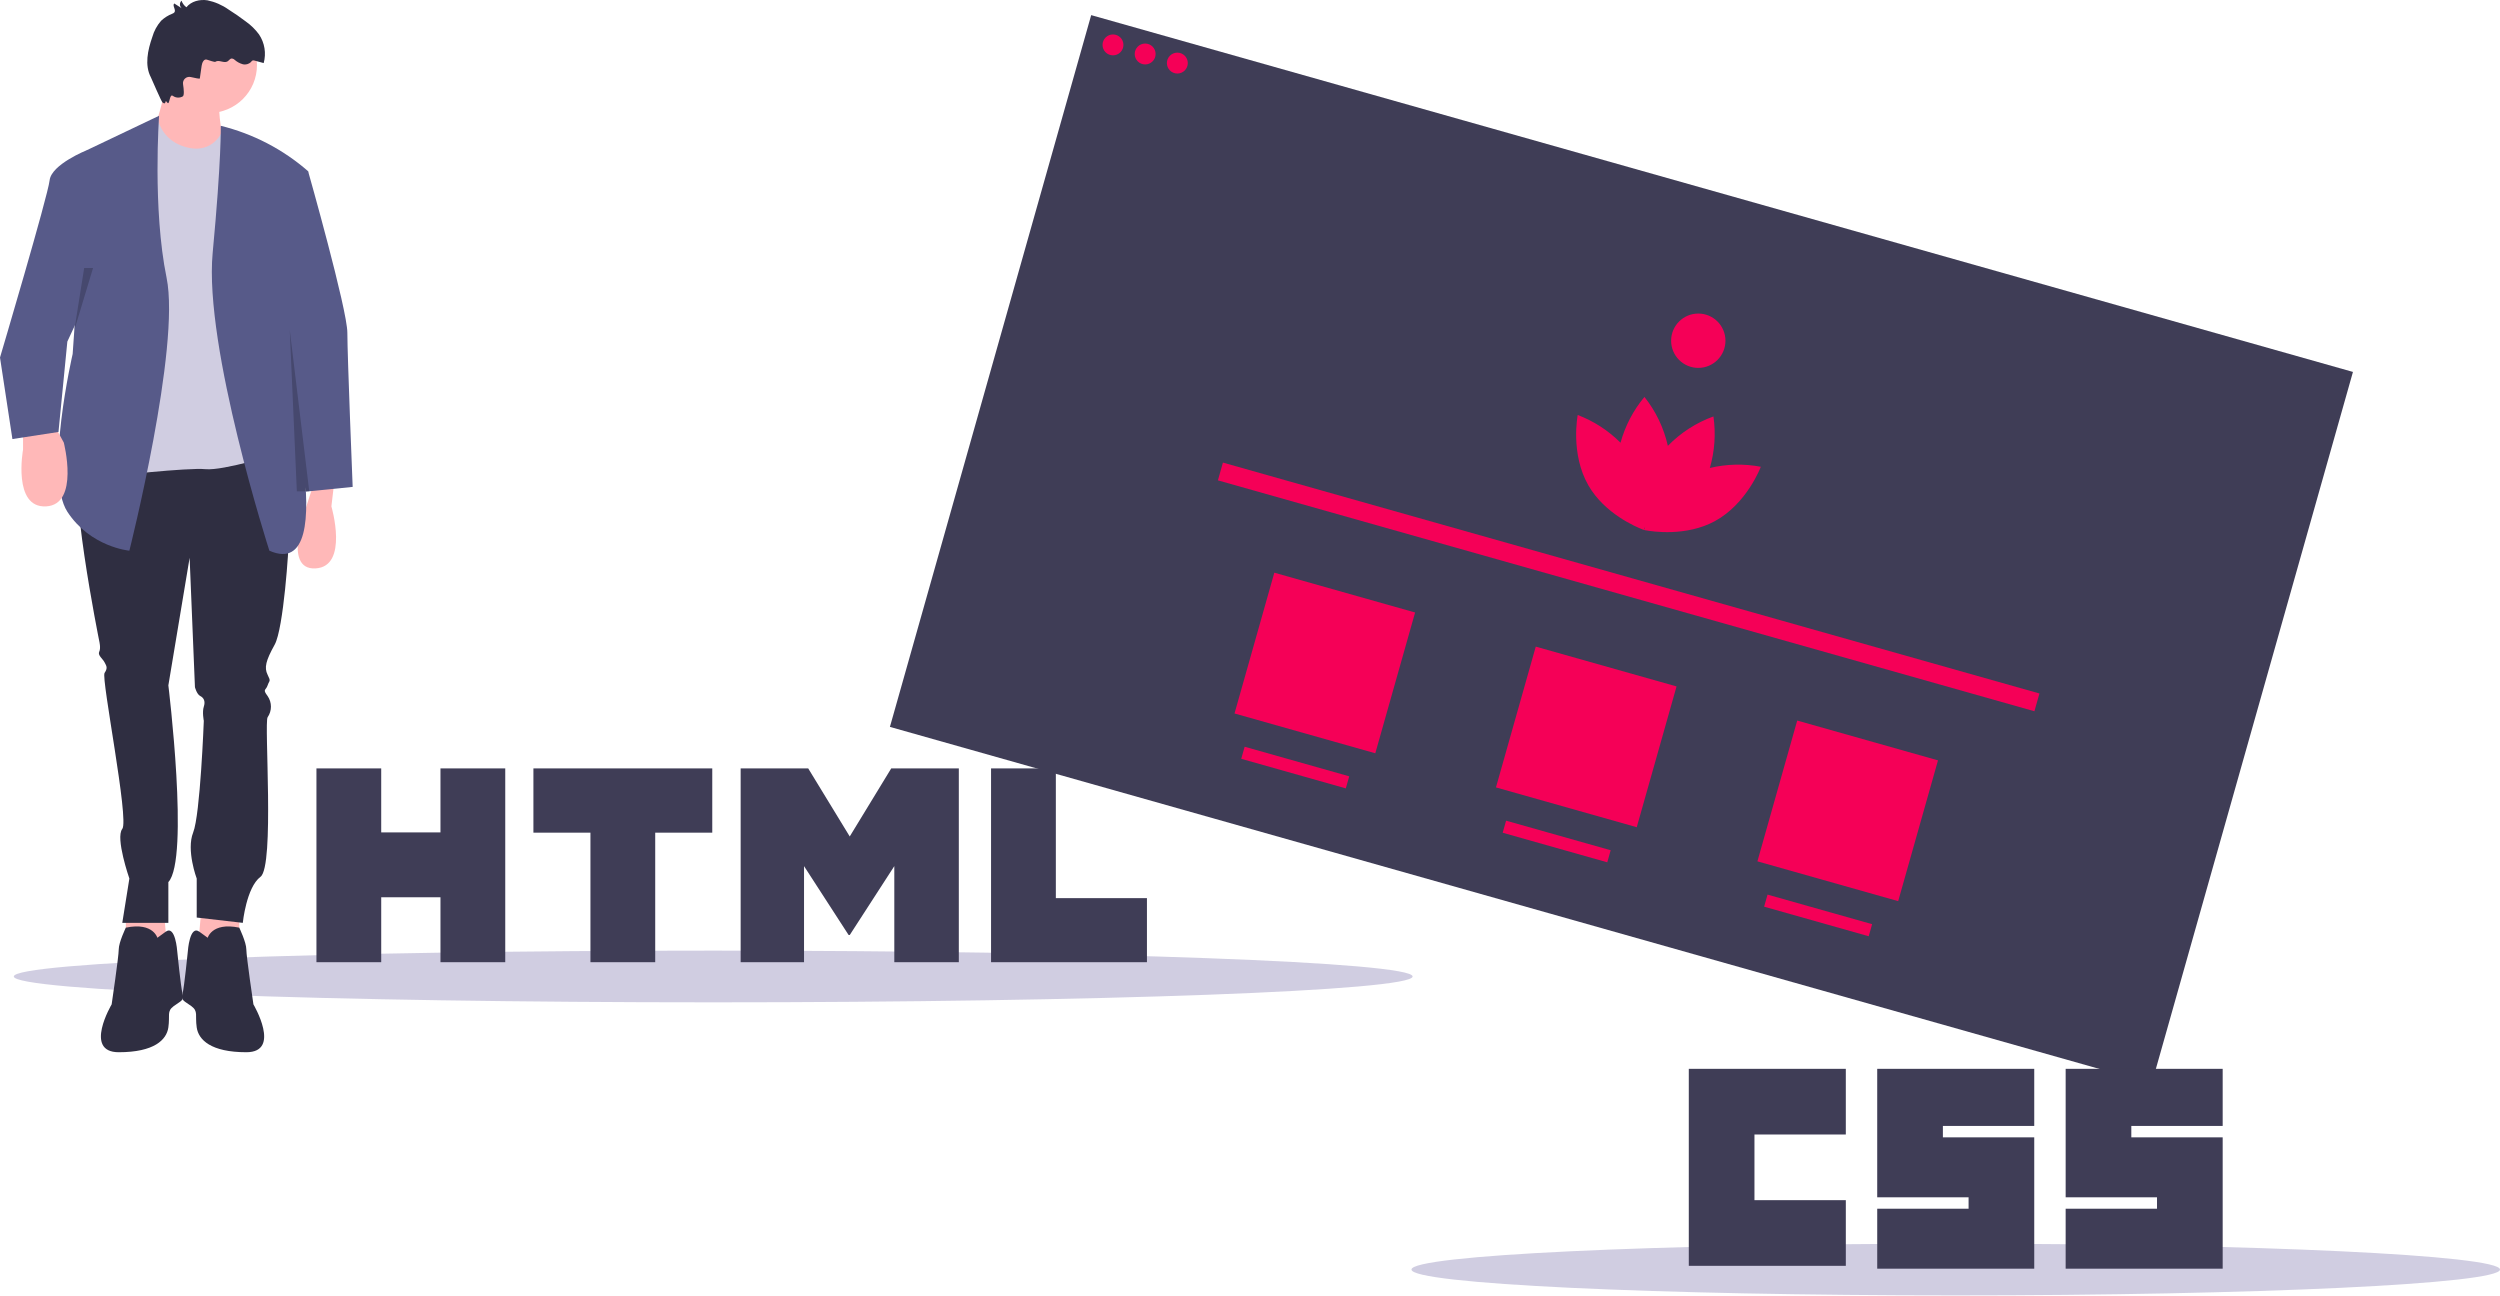
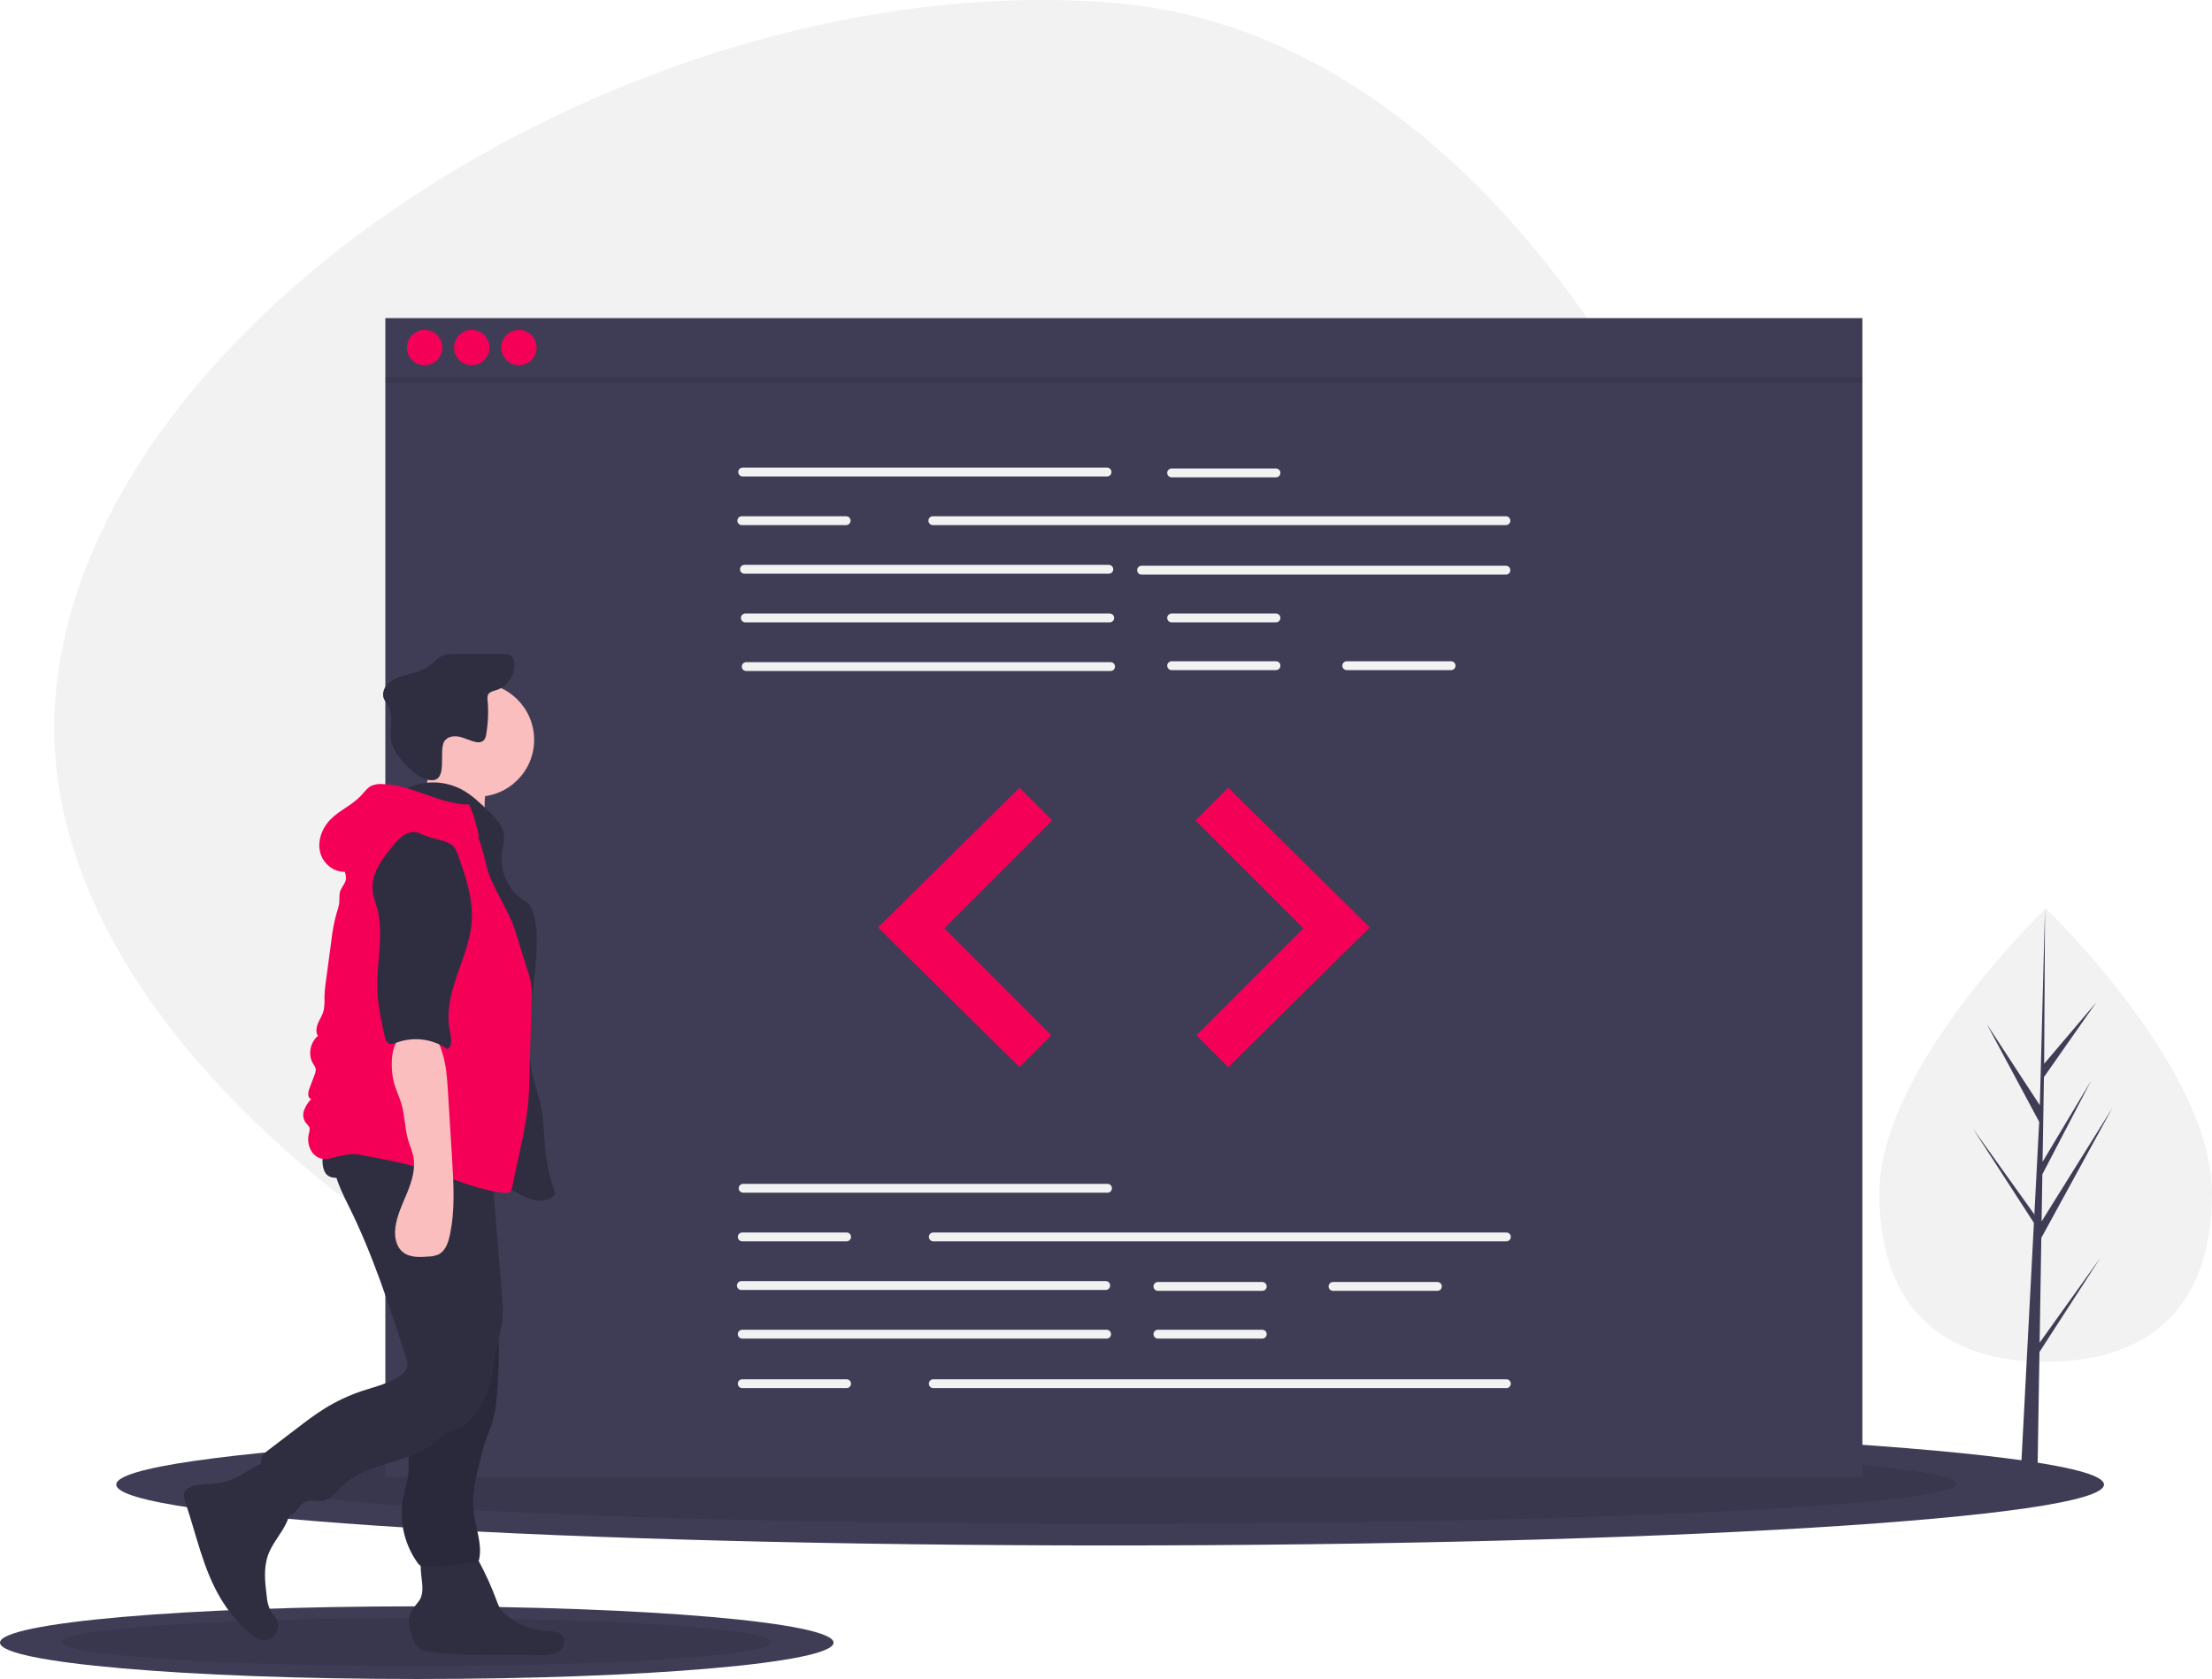
- <svg xmlns="http://www.w3.org/2000/svg" id="ae5f5559-570c-4c14-9324-22f1786600a2" data-name="Layer 1" width="1015.128" height="526" viewBox="0 0 1015.128 526">
-   <rect x="600.647" y="143.872" width="300.346" height="532.432" transform="translate(59.46229 833.9856) rotate(-74.20991)" fill="#3f3d56" />
-   <circle cx="451.929" cy="18.229" r="4.243" fill="#f50057" />
-   <circle cx="464.995" cy="21.924" r="4.243" fill="#f50057" />
-   <circle cx="478.061" cy="25.618" r="4.243" fill="#f50057" />
-   <path d="M807.42,376.53a49.571,49.571,0,0,0-20.704.489,49.483,49.483,0,0,0,1.464-20.92,49.194,49.194,0,0,0-18.506,11.943,49.193,49.193,0,0,0-9.512-19.866,49.482,49.482,0,0,0-9.709,18.588A49.572,49.572,0,0,0,733.071,355.505s-3.09,15.716,4.349,28.612c6.622,11.478,19.343,16.849,22.063,17.892l.064.076.034-.039c.276.105.431.158.431.158s.058-.302.139-.841c.049-.06.098-.122.152-.19.011.086.02.164.031.241-.214.501-.322.789-.322.789s.16.035.45.091l.009.051.094-.032c2.863.535,16.514,2.622,28.166-3.688C801.822,391.536,807.42,376.53,807.42,376.53Z" transform="translate(-92.43613 -187)" fill="#f50057" />
-   <circle cx="689.592" cy="138.352" r="11.032" fill="#f50057" />
-   <rect x="581.484" y="421.571" width="344.549" height="7.496" transform="translate(51.74221 -376.0588) rotate(15.79009)" fill="#f50057" />
-   <rect x="600.672" y="426.503" width="59.405" height="59.405" transform="translate(55.49076 -341.3188) rotate(15.79009)" fill="#f50057" />
-   <rect x="706.833" y="456.523" width="59.405" height="59.405" transform="translate(67.66575 -369.0738) rotate(15.79009)" fill="#f50057" />
-   <rect x="812.994" y="486.544" width="59.405" height="59.405" transform="translate(79.84073 -396.8287) rotate(15.79009)" fill="#f50057" />
-   <rect x="596.302" y="496.124" width="44.129" height="5.092" transform="translate(66.59275 -336.4488) rotate(15.79009)" fill="#f50057" />
-   <rect x="702.463" y="526.144" width="44.129" height="5.092" transform="translate(78.76773 -364.2038) rotate(15.79009)" fill="#f50057" />
-   <rect x="808.623" y="556.165" width="44.129" height="5.092" transform="translate(90.94272 -391.9588) rotate(15.79009)" fill="#f50057" />
-   <ellipse cx="289.6" cy="396.5" rx="284" ry="10.5" fill="#d0cde1" />
-   <ellipse cx="794.128" cy="515.5" rx="221" ry="10.5" fill="#d0cde1" />
-   <path d="M778.172,621H841.93v26.664H804.836v26.664h37.098v26.662H778.172Zm76.511,0h63.76v23.186h-37.096v4.637h37.096v53.327H854.685V677.802h37.096v-4.637H854.682V621Zm76.513,0h63.76v23.186h-37.096v4.637h37.096v53.327H931.196V677.802h37.096v-4.637H931.198V621Z" transform="translate(-92.43613 -187)" fill="#3f3d56" />
-   <path d="M220.926,499h26.302v25.986h24.061V499h26.304v78.693H271.291V551.342H247.23v26.351H220.928V499Zm111.254,26.096H309.028V499h72.625v26.096H358.487v52.596H332.185V525.096h-.005ZM393.179,499h27.425l16.87,27.651L454.329,499h27.437v78.693H455.571V538.688L437.475,566.668h-.454L418.914,538.688v39.005H393.179Zm101.676,0h26.31v52.682h36.989v26.011H494.854V499Z" transform="translate(-92.43613 -187)" fill="#3f3d56" />
-   <polygon points="82.034 366.091 79.876 390.558 97.146 389.118 97.146 368.25 82.034 366.091" fill="#ffb8b8" />
-   <polygon points="66.203 366.091 68.362 390.558 51.092 389.118 51.092 368.25 66.203 366.091" fill="#ffb8b8" />
-   <path d="M203.974,365.276s5.757,34.541,5.757,39.578-2.159,37.419-5.757,43.896-4.318,9.355-2.878,12.233.72,2.159,0,4.318-2.159,1.439,0,4.318a7.561,7.561,0,0,1,0,8.635c-1.439,2.159,2.878,60.446-2.878,64.764s-7.196,18.71-7.196,18.71l-18.71-2.159v-15.831s-4.318-11.514-1.439-18.71,4.318-45.335,4.318-45.335-.72-3.598,0-5.757,0-3.598-1.439-4.318-2.159-3.598-2.159-3.598l-2.159-52.531L160.798,465.3s8.635,70.521,0,79.876v16.551H142.089l2.878-17.99s-5.757-16.551-2.878-20.149-8.635-61.166-7.196-63.325.72-2.878,0-4.318-2.878-2.878-2.159-4.318,0-4.318,0-4.318-13.672-67.642-7.196-74.119S203.974,365.276,203.974,365.276Z" transform="translate(-92.43613 -187)" fill="#2f2e41" />
-   <path d="M176.629,568.203s1.439-6.901,12.953-4.53c0,0,2.878,5.969,2.878,8.848s2.878,22.308,2.878,22.308,11.514,19.429-2.878,19.429-19.429-5.037-20.149-10.074.72-6.476-2.159-8.635-4.318-2.159-3.598-5.037,2.159-17.27,2.159-17.27.72-10.794,4.677-7.916l3.958,2.878" transform="translate(-92.43613 -187)" fill="#2f2e41" />
-   <path d="M156.481,568.203s-1.439-6.901-12.953-4.53c0,0-2.878,5.969-2.878,8.848s-2.878,22.308-2.878,22.308-11.514,19.429,2.878,19.429,19.429-5.037,20.149-10.074-.72-6.476,2.159-8.635,4.318-2.159,3.598-5.037-2.159-17.27-2.159-17.27-.72-10.794-4.677-7.916l-3.958,2.878" transform="translate(-92.43613 -187)" fill="#2f2e41" />
-   <circle cx="84.913" cy="26.44" r="19.429" fill="#ffb8b8" />
-   <path d="M161.518,216.319s-7.916,30.943-9.355,31.662,33.102,3.598,33.102,3.598-8.635-26.625,0-30.943Z" transform="translate(-92.43613 -187)" fill="#ffb8b8" />
-   <path d="M156.463,235.175l-.001-.004L132.734,251.579l4.318,128.808s31.662-3.598,38.858-2.878,30.223-6.476,30.223-6.476L196.047,249.997a9.942,9.942,0,0,0-9.208-9.092l-4.322-.305s-4.317,10.689-17.307,5.175A15.156,15.156,0,0,1,156.463,235.175Z" transform="translate(-92.43613 -187)" fill="#d0cde1" />
-   <path d="M157.036,234l-29.34,13.981-5.757,82.754s-11.514,49.652-2.159,64.044,25.186,15.831,25.186,15.831,20.868-82.754,15.112-110.818S157.036,234,157.036,234Z" transform="translate(-92.43613 -187)" fill="#575a89" />
-   <path d="M101.791,358.799v10.794s-4.318,23.747,9.355,23.027,7.196-25.906,7.196-25.906l-4.318-7.916Z" transform="translate(-92.43613 -187)" fill="#ffb8b8" />
-   <path d="M228.44,380.387l-1.439,12.233s7.196,24.466-6.476,25.186-3.748-25.036-3.748-25.036l4.468-13.823Z" transform="translate(-92.43613 -187)" fill="#ffb8b8" />
-   <path d="M182.084,238.085h0a84.747,84.747,0,0,1,35.438,18.422l.124.109-10.074,53.25-1.439,19.429s26.625,94.987-4.318,81.315c0,0-26.625-82.754-23.027-120.893S182.084,238.085,182.084,238.085Z" transform="translate(-92.43613 -187)" fill="#575a89" />
-   <path d="M208.292,255.897c.72-.72,9.355,1,9.355,1s15.831,55.848,15.831,65.203,2.159,62.605,2.159,62.605l-18.995,1.915-15.375-73.986Z" transform="translate(-92.43613 -187)" fill="#575a89" />
-   <path d="M132.734,247.981h-5.037s-14.392,5.757-15.112,12.233-20.149,71.96-20.149,71.96l5.037,33.102,18.71-2.878,3.598-36.7,18.71-40.298Z" transform="translate(-92.43613 -187)" fill="#575a89" />
-   <path d="M173.574,218.863l.745-5.193c.174-1.21.882-2.802,2.06-2.473,1.002.28,3.184,1.137,3.549.879,1.368-.969,3.439.726,4.877-.135.603-.361.996-1.134,1.697-1.185a1.933,1.933,0,0,1,1.246.564,8.477,8.477,0,0,0,3.224,1.751,3.468,3.468,0,0,0,3.394-.925,1.803,1.803,0,0,1,.6-.575,1.347,1.347,0,0,1,.863.04l3.676,1.001a14.126,14.126,0,0,0-1.89-11.63,23.391,23.391,0,0,0-5.354-5.244q-3.415-2.598-7.048-4.887a22.892,22.892,0,0,0-8.563-3.725c-3.1-.471-6.571.371-8.521,2.827a5.487,5.487,0,0,1-1.974-2.666,2.02,2.02,0,0,0,.13,3.097l-3.109-1.985c-.874.918.834,2.582.089,3.607a1.9,1.9,0,0,1-.837.546,14.252,14.252,0,0,0-4.559,2.869,17.01,17.01,0,0,0-3.59,6.614c-1.853,5.315-3.199,11.41-.567,16.385.298.564,4.237,9.874,4.762,10.237,1.774,1.227.619-1.743,1.89,0,.997,1.367.81-3.864,2.292-2.716a3.693,3.693,0,0,0,4.02.181c.614-.426.416-2.791.085-4.963a2.559,2.559,0,0,1,3.113-2.879C171.72,218.712,173.543,219.083,173.574,218.863Z" transform="translate(-92.43613 -187)" fill="#2f2e41" />
-   <polygon points="117.655 134.02 125.57 199.504 120.533 199.504 117.655 134.02" opacity="0.2" />
-   <polygon points="34.181 108.834 30.179 134.02 37.779 108.834 35.62 108.834 34.181 108.834" opacity="0.2" />
+ <svg xmlns="http://www.w3.org/2000/svg" id="a594ac37-6d44-4297-8862-1cbd9c01c0b7" data-name="Layer 1" width="1126.194" height="855" viewBox="0 0 1126.194 855">
+   <path d="M581.768,778.438C339.369,759.991,50.297,572.172,65.014,378.781S359.7,5.358,602.099,23.805,984.031,403.667,969.314,597.058,824.166,796.885,581.768,778.438Z" transform="translate(-36.90323 -22.5)" fill="#f2f2f2" />
+   <ellipse cx="565.194" cy="756" rx="506" ry="31" fill="#3f3d56" />
+   <ellipse cx="565.194" cy="755.5" rx="431" ry="20.5" opacity="0.1" />
+   <ellipse cx="212.194" cy="836.5" rx="212.194" ry="18.5" fill="#3f3d56" />
+   <ellipse cx="212.194" cy="836.202" rx="180.742" ry="12.234" opacity="0.1" />
+   <rect x="196.194" y="162" width="752" height="590" fill="#3f3d56" />
+   <path d="M600.541,265.129H415.024a2.251,2.251,0,1,1,0-4.503H600.541a2.251,2.251,0,0,1,0,4.503Z" transform="translate(-36.90323 -22.5)" fill="#f2f2f2" />
+   <path d="M803.62,289.895H511.835a2.251,2.251,0,0,1,0-4.503H803.62a2.251,2.251,0,1,1,0,4.503Z" transform="translate(-36.90323 -22.5)" fill="#f2f2f2" />
+   <path d="M601.442,314.661H415.924a2.251,2.251,0,1,1,0-4.503H601.442a2.251,2.251,0,1,1,0,4.503Z" transform="translate(-36.90323 -22.5)" fill="#f2f2f2" />
+   <path d="M803.62,315.111H618.102a2.251,2.251,0,0,1,0-4.503H803.62a2.251,2.251,0,1,1,0,4.503Z" transform="translate(-36.90323 -22.5)" fill="#f2f2f2" />
+   <path d="M601.892,339.426H416.374a2.251,2.251,0,0,1,0-4.503H601.892a2.251,2.251,0,1,1,0,4.503Z" transform="translate(-36.90323 -22.5)" fill="#f2f2f2" />
+   <path d="M602.342,364.192H416.825a2.251,2.251,0,0,1,0-4.503H602.342a2.251,2.251,0,1,1,0,4.503Z" transform="translate(-36.90323 -22.5)" fill="#f2f2f2" />
+   <path d="M686.546,265.579H633.412a2.251,2.251,0,0,1,0-4.503h53.134a2.251,2.251,0,1,1,0,4.503Z" transform="translate(-36.90323 -22.5)" fill="#f2f2f2" />
+   <path d="M686.546,339.426H633.412a2.251,2.251,0,0,1,0-4.503h53.134a2.251,2.251,0,1,1,0,4.503Z" transform="translate(-36.90323 -22.5)" fill="#f2f2f2" />
+   <path d="M686.546,363.742H633.412a2.251,2.251,0,1,1,0-4.503h53.134a2.251,2.251,0,1,1,0,4.503Z" transform="translate(-36.90323 -22.5)" fill="#f2f2f2" />
+   <path d="M775.702,363.742H722.569a2.251,2.251,0,0,1,0-4.503h53.134a2.251,2.251,0,1,1,0,4.503Z" transform="translate(-36.90323 -22.5)" fill="#f2f2f2" />
+   <path d="M467.707,289.895H414.573a2.251,2.251,0,0,1,0-4.503h53.134a2.251,2.251,0,0,1,0,4.503Z" transform="translate(-36.90323 -22.5)" fill="#f2f2f2" />
+   <path d="M600.766,629.861H415.249a2.251,2.251,0,0,1,0-4.503H600.766a2.251,2.251,0,0,1,0,4.503Z" transform="translate(-36.90323 -22.5)" fill="#f2f2f2" />
+   <path d="M599.866,679.392H414.348a2.251,2.251,0,1,1,0-4.503H599.866a2.251,2.251,0,0,1,0,4.503Z" transform="translate(-36.90323 -22.5)" fill="#f2f2f2" />
+   <path d="M600.316,704.158H414.798a2.251,2.251,0,1,1,0-4.503H600.316a2.251,2.251,0,1,1,0,4.503Z" transform="translate(-36.90323 -22.5)" fill="#f2f2f2" />
+   <path d="M679.566,679.842H626.433a2.251,2.251,0,0,1,0-4.503h53.134a2.251,2.251,0,0,1,0,4.503Z" transform="translate(-36.90323 -22.5)" fill="#f2f2f2" />
+   <path d="M679.566,704.158H626.433a2.251,2.251,0,0,1,0-4.503h53.134a2.251,2.251,0,1,1,0,4.503Z" transform="translate(-36.90323 -22.5)" fill="#f2f2f2" />
+   <path d="M768.723,679.842H715.589a2.251,2.251,0,1,1,0-4.503h53.134a2.251,2.251,0,0,1,0,4.503Z" transform="translate(-36.90323 -22.5)" fill="#f2f2f2" />
+   <path d="M803.845,654.626H512.06a2.251,2.251,0,0,1,0-4.503H803.845a2.251,2.251,0,0,1,0,4.503Z" transform="translate(-36.90323 -22.5)" fill="#f2f2f2" />
+   <path d="M467.932,654.626H414.798a2.251,2.251,0,0,1,0-4.503H467.932a2.251,2.251,0,0,1,0,4.503Z" transform="translate(-36.90323 -22.5)" fill="#f2f2f2" />
+   <path d="M803.845,729.374H512.06a2.251,2.251,0,1,1,0-4.503H803.845a2.251,2.251,0,0,1,0,4.503Z" transform="translate(-36.90323 -22.5)" fill="#f2f2f2" />
+   <path d="M467.932,729.374H414.798a2.251,2.251,0,1,1,0-4.503H467.932a2.251,2.251,0,1,1,0,4.503Z" transform="translate(-36.90323 -22.5)" fill="#f2f2f2" />
+   <polygon points="519.06 401.13 447.014 472.275 519.06 543.42 535.27 527.21 480.786 472.725 535.72 417.79 519.06 401.13" fill="#f50057" />
+   <polygon points="625.327 401.13 697.373 472.275 625.327 543.42 609.117 527.21 663.602 472.725 608.667 417.79 625.327 401.13" fill="#f50057" />
+   <circle cx="216.194" cy="177" r="9" fill="#f50057" />
+   <circle cx="240.194" cy="177" r="9" fill="#f50057" />
+   <circle cx="264.194" cy="177" r="9" fill="#f50057" />
+   <rect x="196.194" y="192" width="752" height="3" opacity="0.1" />
+   <path d="M1163.097,629.954c0,63.771-37.911,86.038-84.676,86.038s-84.676-22.266-84.676-86.038,84.676-144.898,84.676-144.898S1163.097,566.182,1163.097,629.954Z" transform="translate(-36.90323 -22.5)" fill="#f2f2f2" />
+   <polygon points="1038.433 683.736 1039.3 630.365 1075.391 564.338 1039.436 621.993 1039.826 597.995 1064.699 550.226 1039.929 591.645 1039.929 591.645 1040.63 548.484 1067.265 510.453 1040.74 541.697 1041.178 462.556 1038.425 567.325 1038.651 563.003 1011.571 521.552 1038.217 571.3 1035.694 619.503 1035.619 618.223 1004.4 574.602 1035.524 622.743 1035.209 628.771 1035.152 628.862 1035.178 629.357 1028.776 751.653 1037.329 751.653 1038.355 688.485 1069.404 640.461 1038.433 683.736" fill="#3f3d56" />
+   <path d="M159.525,773.591a43.126,43.126,0,0,1-8.178,3.503c-5.079,1.387-10.507.878-15.637,2.063-2.1.485-4.386,1.499-5.054,3.549-.49,1.503.043,3.127.553,4.623,5.669,16.62,9.085,34.266,18.125,49.321a74.641,74.641,0,0,0,13.993,16.988c2.055,1.852,4.384,3.664,7.135,3.955a7.248,7.248,0,0,0,7.371-10.182c-.811-1.801-2.317-3.196-3.289-4.916a18.757,18.757,0,0,1-1.819-6.991c-.893-7.108-1.754-14.538.709-21.265,1.652-4.512,4.682-8.359,7.206-12.447s4.622-8.772,4.06-13.544c-.383-3.257-1.972-6.237-3.65-9.054-1.681-2.823-5.005-10.408-8.383-11.35C169.16,766.864,162.583,772.024,159.525,773.591Z" transform="translate(-36.90323 -22.5)" fill="#2f2e41" />
+   <path d="M251.96,831a14.019,14.019,0,0,1-.663,4.745c-1.058,2.793-3.681,4.706-5.036,7.367-1.885,3.701-1.031,8.174.218,12.135.783,2.483,1.81,5.067,3.912,6.603a12.893,12.893,0,0,0,5.954,1.907c18.036,2.496,36.358,1.064,54.559,1.587,3.317.095,6.829.211,9.725-1.41s4.686-5.697,2.717-8.368c-1.769-2.399-5.265-2.376-8.242-2.518a33.912,33.912,0,0,1-20.913-8.615,15.112,15.112,0,0,1-2.933-3.377,20.753,20.753,0,0,1-1.534-3.518,156.799,156.799,0,0,0-9.084-20.119c-.979-1.815-2.087-3.705-3.906-4.676a10.323,10.323,0,0,0-4.239-.926c-4.536-.294-16.283-1.838-19.791,1.69C249.461,816.768,252.032,826.86,251.96,831Z" transform="translate(-36.90323 -22.5)" fill="#2f2e41" />
+   <circle cx="242.971" cy="376.72" r="28.975" fill="#fbbebe" />
+   <path d="M253.709,423.146c-1.723,4.614-4.647,8.947-8.9,11.43l40.075,8.175a42.453,42.453,0,0,1-.562-17.869,10.3,10.3,0,0,0,.24-4.409c-.754-2.907-4.026-4.307-6.955-4.974-7.314-1.667-13.782-2.561-20.579-5.792C254.95,413.263,255.241,419.045,253.709,423.146Z" transform="translate(-36.90323 -22.5)" fill="#fbbebe" />
+   <path d="M244.474,423.727a31.338,31.338,0,0,1,27.313.714c5.138,2.707,9.392,6.794,13.572,10.826,3.853,3.717,7.962,7.972,8.236,13.319.132,2.59-.676,5.123-1.084,7.684a25.766,25.766,0,0,0,13.78,26.469c3.184,5.303,3.841,11.729,3.889,17.914.185,23.436-7.209,47.161-1.93,69.995,1.239,5.361,3.162,10.554,4.232,15.951,1.387,6.991,1.318,14.18,2.044,21.27a95.266,95.266,0,0,0,5.113,22.495c-1.744,2.774-5.374,3.837-8.642,3.613s-6.325-1.643-9.242-3.136c-14.123-7.227-27.059-16.757-41.687-22.9-9.678-4.064-19.987-6.595-29.376-11.288s-18.12-12.142-20.99-22.238c-1.241-4.365-1.318-8.965-1.385-13.503-.285-19.114-.55-38.436,3.61-57.094,3.669-16.454,10.741-32.194,12.284-48.981.502-5.464.513-11.314,3.566-15.873C232.091,432.52,241.409,430.851,244.474,423.727Z" transform="translate(-36.90323 -22.5)" fill="#2f2e41" />
+   <path d="M263.395,399.629c1.707-2.227,5-2.531,7.728-1.872s5.243,2.064,7.997,2.599a4.675,4.675,0,0,0,3.743-.526,5.444,5.444,0,0,0,1.615-3.57,68.163,68.163,0,0,0,.671-17.38,5.147,5.147,0,0,1,.159-2.437c.682-1.643,2.763-2.035,4.462-2.562a13.316,13.316,0,0,0,9.013-13.633,5.421,5.421,0,0,0-1.657-3.741c-1.175-.958-2.82-1.016-4.336-1.029q-11.683-.094-23.367.006c-2.883.025-5.91.096-8.409,1.533-1.848,1.063-3.222,2.773-4.88,4.112-4.326,3.491-10.178,4.201-15.441,5.991a15.308,15.308,0,0,0-6.768,4.036c-1.75,2-2.592,4.973-1.493,7.393a26.252,26.252,0,0,0,1.887,2.904c3.105,4.964,1.038,11.403,1.501,17.24.579,7.288,11.365,19.112,18.679,20.836C266.308,422.311,259.486,404.414,263.395,399.629Z" transform="translate(-36.90323 -22.5)" fill="#2f2e41" />
+   <path d="M247.037,719.183c.745,5.322,1.701,10.662,1.445,16.029-.357,7.494-3.059,14.714-3.559,22.199-.373,5.591.49,11.242-.287,16.791-.497,3.553-1.656,6.978-2.373,10.494a43.395,43.395,0,0,0,6.973,33.265,5.448,5.448,0,0,0,2.023,1.961,5.714,5.714,0,0,0,2.508.332,179.947,179.947,0,0,0,25.17-2.287,2.414,2.414,0,0,0,1.616-.713,2.266,2.266,0,0,0,.351-.954c1.544-7.936-1.977-15.893-2.872-23.928-.956-8.58,1.103-17.177,3.146-25.565a113.548,113.548,0,0,1,3.467-12.228c.988-2.697,2.181-5.321,3.037-8.063a61.46,61.46,0,0,0,2.202-13.203q.892-10.575.945-21.199a88.958,88.958,0,0,0-1.665-20.01c-1.878-8.338-5.724-16.081-9.536-23.73a15.029,15.029,0,0,0-5.618,2.67,125.38,125.38,0,0,1-15.35,8.481c-3.567,1.657-10.522,2.833-12.786,6.286-2.232,3.405-.792,10.351-.621,14.106Q245.694,709.584,247.037,719.183Z" transform="translate(-36.90323 -22.5)" fill="#2f2e41" />
+   <path d="M247.037,719.183c.745,5.322,1.701,10.662,1.445,16.029-.357,7.494-3.059,14.714-3.559,22.199-.373,5.591.49,11.242-.287,16.791-.497,3.553-1.656,6.978-2.373,10.494a43.395,43.395,0,0,0,6.973,33.265,5.448,5.448,0,0,0,2.023,1.961,5.714,5.714,0,0,0,2.508.332,179.947,179.947,0,0,0,25.17-2.287,2.414,2.414,0,0,0,1.616-.713,2.266,2.266,0,0,0,.351-.954c1.544-7.936-1.977-15.893-2.872-23.928-.956-8.58,1.103-17.177,3.146-25.565a113.548,113.548,0,0,1,3.467-12.228c.988-2.697,2.181-5.321,3.037-8.063a61.46,61.46,0,0,0,2.202-13.203q.892-10.575.945-21.199a88.958,88.958,0,0,0-1.665-20.01c-1.878-8.338-5.724-16.081-9.536-23.73a15.029,15.029,0,0,0-5.618,2.67,125.38,125.38,0,0,1-15.35,8.481c-3.567,1.657-10.522,2.833-12.786,6.286-2.232,3.405-.792,10.351-.621,14.106Q245.694,709.584,247.037,719.183Z" transform="translate(-36.90323 -22.5)" opacity="0.1" />
+   <path d="M207.864,605.518c-3.848,10.359,1.808,21.554,6.722,31.452,12.106,24.386,20.513,50.407,28.874,76.317.626,1.941,1.252,4.058.554,5.974a7.825,7.825,0,0,1-2.822,3.347c-5.765,4.379-13.107,5.939-19.975,8.23a90.184,90.184,0,0,0-18.943,8.88c-4.977,3.084-9.639,6.644-14.292,10.197l-14.812,11.312a9.903,9.903,0,0,0-2.476,2.397c-1.429,2.241-.843,5.167-.132,7.728a131.432,131.432,0,0,0,7.252,19.792,6.911,6.911,0,0,0,2.63,3.447c2.312,1.242,5.14-.405,6.905-2.347s3.292-4.359,5.781-5.193c2.486-.833,5.222.176,7.818-.189,4.199-.589,6.986-4.457,10.013-7.426,12.365-12.131,33.01-11.251,46.612-21.977a59.228,59.228,0,0,1,6.231-4.868c2.3-1.359,4.907-2.105,7.293-3.307,7.257-3.654,11.819-11.209,14.262-18.957s3.141-15.928,4.897-23.861c.908-4.101,2.103-8.158,2.507-12.338a66.094,66.094,0,0,0-.253-11.666L287.604,621.748c-.4-4.943-.8-9.892-1.576-14.791-14.577.521-29.143,1.108-43.728,1.28C230.695,608.374,218.876,609.186,207.864,605.518Z" transform="translate(-36.90323 -22.5)" fill="#2f2e41" />
+   <path d="M202.506,619.721c1.977,3.18,6.79,3.114,10.104,1.371s5.889-4.673,9.211-6.401c4.464-2.323,9.746-2.235,14.776-2.093,7.964.225,16.025.464,23.687,2.647,7.925,2.257,15.64,6.603,23.834,5.736,1.426-.151,2.985-.56,3.761-1.766a5.544,5.544,0,0,0,.62-2.836l.268-7.159a6.464,6.464,0,0,0-.57-3.625,6.082,6.082,0,0,0-2.716-2.079c-11.663-5.646-24.965-6.697-37.915-7.141q-9.875-.338-19.757-.278c-5.591.034-12.303-.775-17.739.719C202.774,598.82,198.805,613.769,202.506,619.721Z" transform="translate(-36.90323 -22.5)" fill="#2f2e41" />
+   <path d="M275.742,432.226c-15.282-.135-29.131-10.223-44.412-10.468a11.514,11.514,0,0,0-5.393.93c-2.129,1.073-3.529,3.147-5.147,4.898-4.518,4.893-11.061,7.505-15.703,12.281-4.352,4.478-6.773,11.15-5.055,17.153s8.204,10.608,14.279,9.165A36.801,36.801,0,0,1,228.65,446.706a72.887,72.887,0,0,1,11.205-5.882c6.868-3.112,14.548-6.283,21.718-3.95a30.638,30.638,0,0,1,7.409,4.04l11.954,8.03C279.543,443.45,278.29,437.288,275.742,432.226Z" transform="translate(-36.90323 -22.5)" fill="#f50057" />
+   <path d="M212.552,460.874c-2.029,2.532.894,6.2.447,9.413-.297,2.135-2.054,3.765-2.786,5.793-.758,2.1-.356,4.427-.643,6.641a28.489,28.489,0,0,1-1.275,4.73,84.975,84.975,0,0,0-2.686,14.026l-2.675,19.976a75.681,75.681,0,0,0-.846,9.078,27.107,27.107,0,0,1-.452,6.787c-.592,2.183-1.904,4.093-2.786,6.175s-1.291,4.602-.099,6.524c-3.991,3.325-5.178,9.854-2.387,14.235a7.899,7.899,0,0,1,1.23,2.265,5.82,5.82,0,0,1-.542,3.34l-2.705,7.207c-.692,1.845-.911,4.653,1.014,5.074a17.006,17.006,0,0,0-3.651,5.767,6.866,6.866,0,0,0,.972,6.506,8.289,8.289,0,0,1,1.694,2.056,5.473,5.473,0,0,1-.196,3.243,11.906,11.906,0,0,0,1.473,9.333,8.371,8.371,0,0,0,8.418,3.609c5.41-1.22,10.272-3.147,15.728-2.146,11.746,2.155,23.53,4.32,34.906,7.952,12.984,4.145,25.556,10.224,39.126,11.5a3.798,3.798,0,0,0,2.617-.407,3.931,3.931,0,0,0,1.21-2.488q2.097-9.832,4.194-19.665a202.363,202.363,0,0,0,3.855-22.028c.477-4.781.614-9.589.749-14.392l1.081-38.231a38.197,38.197,0,0,0-2.2-16.62l-6.217-19.848c-3.548-11.327-11.688-21.371-14.586-32.882-1.834-7.285-3.189-15.103-8.108-20.781-7.012-8.095-19.145-9.354-29.764-7.962-4.797.629-9.636,1.714-13.785,4.202-4.798,2.877-8.333,7.409-11.753,11.836C218.305,454.343,215.436,457.276,212.552,460.874Z" transform="translate(-36.90323 -22.5)" fill="#f50057" />
+   <path d="M237.347,573.323c.875,3.773,2.712,7.251,3.837,10.957,1.884,6.209,1.724,12.896,3.605,19.106.789,2.606,1.933,5.109,2.5,7.773,1.321,6.211-.608,12.636-3.003,18.516s-5.313,11.678-6.091,17.98c-.548,4.438.239,9.45,3.66,12.331,3.552,2.99,8.713,2.788,13.339,2.39a14.016,14.016,0,0,0,4.841-1.008c3.538-1.674,5.028-5.86,5.855-9.685,2.771-12.819,1.98-26.106,1.174-39.197l-2.106-34.234c-.405-6.591-.84-13.318-2.871-19.646-.739-2.302-2.026-6.954-4.129-8.424-2.083-1.456-8.03-1.521-10.609-1.642C235.251,547.97,235.387,564.856,237.347,573.323Z" transform="translate(-36.90323 -22.5)" fill="#fbbebe" />
+   <path d="M250.751,446.923c-2.471-1.294-5.584-.736-7.972.704a24.568,24.568,0,0,0-5.972,5.798c-5.339,6.517-10.991,13.995-10.199,22.382.297,3.145,1.501,6.121,2.317,9.172,3.579,13.38-.379,27.53.075,41.373.262,7.999,2.003,15.866,3.736,23.679.354,1.595.92,3.44,2.463,3.977,1.159.403,2.41-.115,3.557-.551A28.371,28.371,0,0,1,264.721,556.731c2.865-1.529,1.791-6.363,1.149-9.546-1.908-9.458.682-19.214,3.828-28.335s6.911-18.23,7.432-27.865c.591-10.916-3.029-21.571-6.6-31.903-.779-2.255-1.631-4.62-3.439-6.178a13.665,13.665,0,0,0-5.203-2.377C258.096,449.406,254.255,448.758,250.751,446.923Z" transform="translate(-36.90323 -22.5)" fill="#2f2e41" />
</svg>
